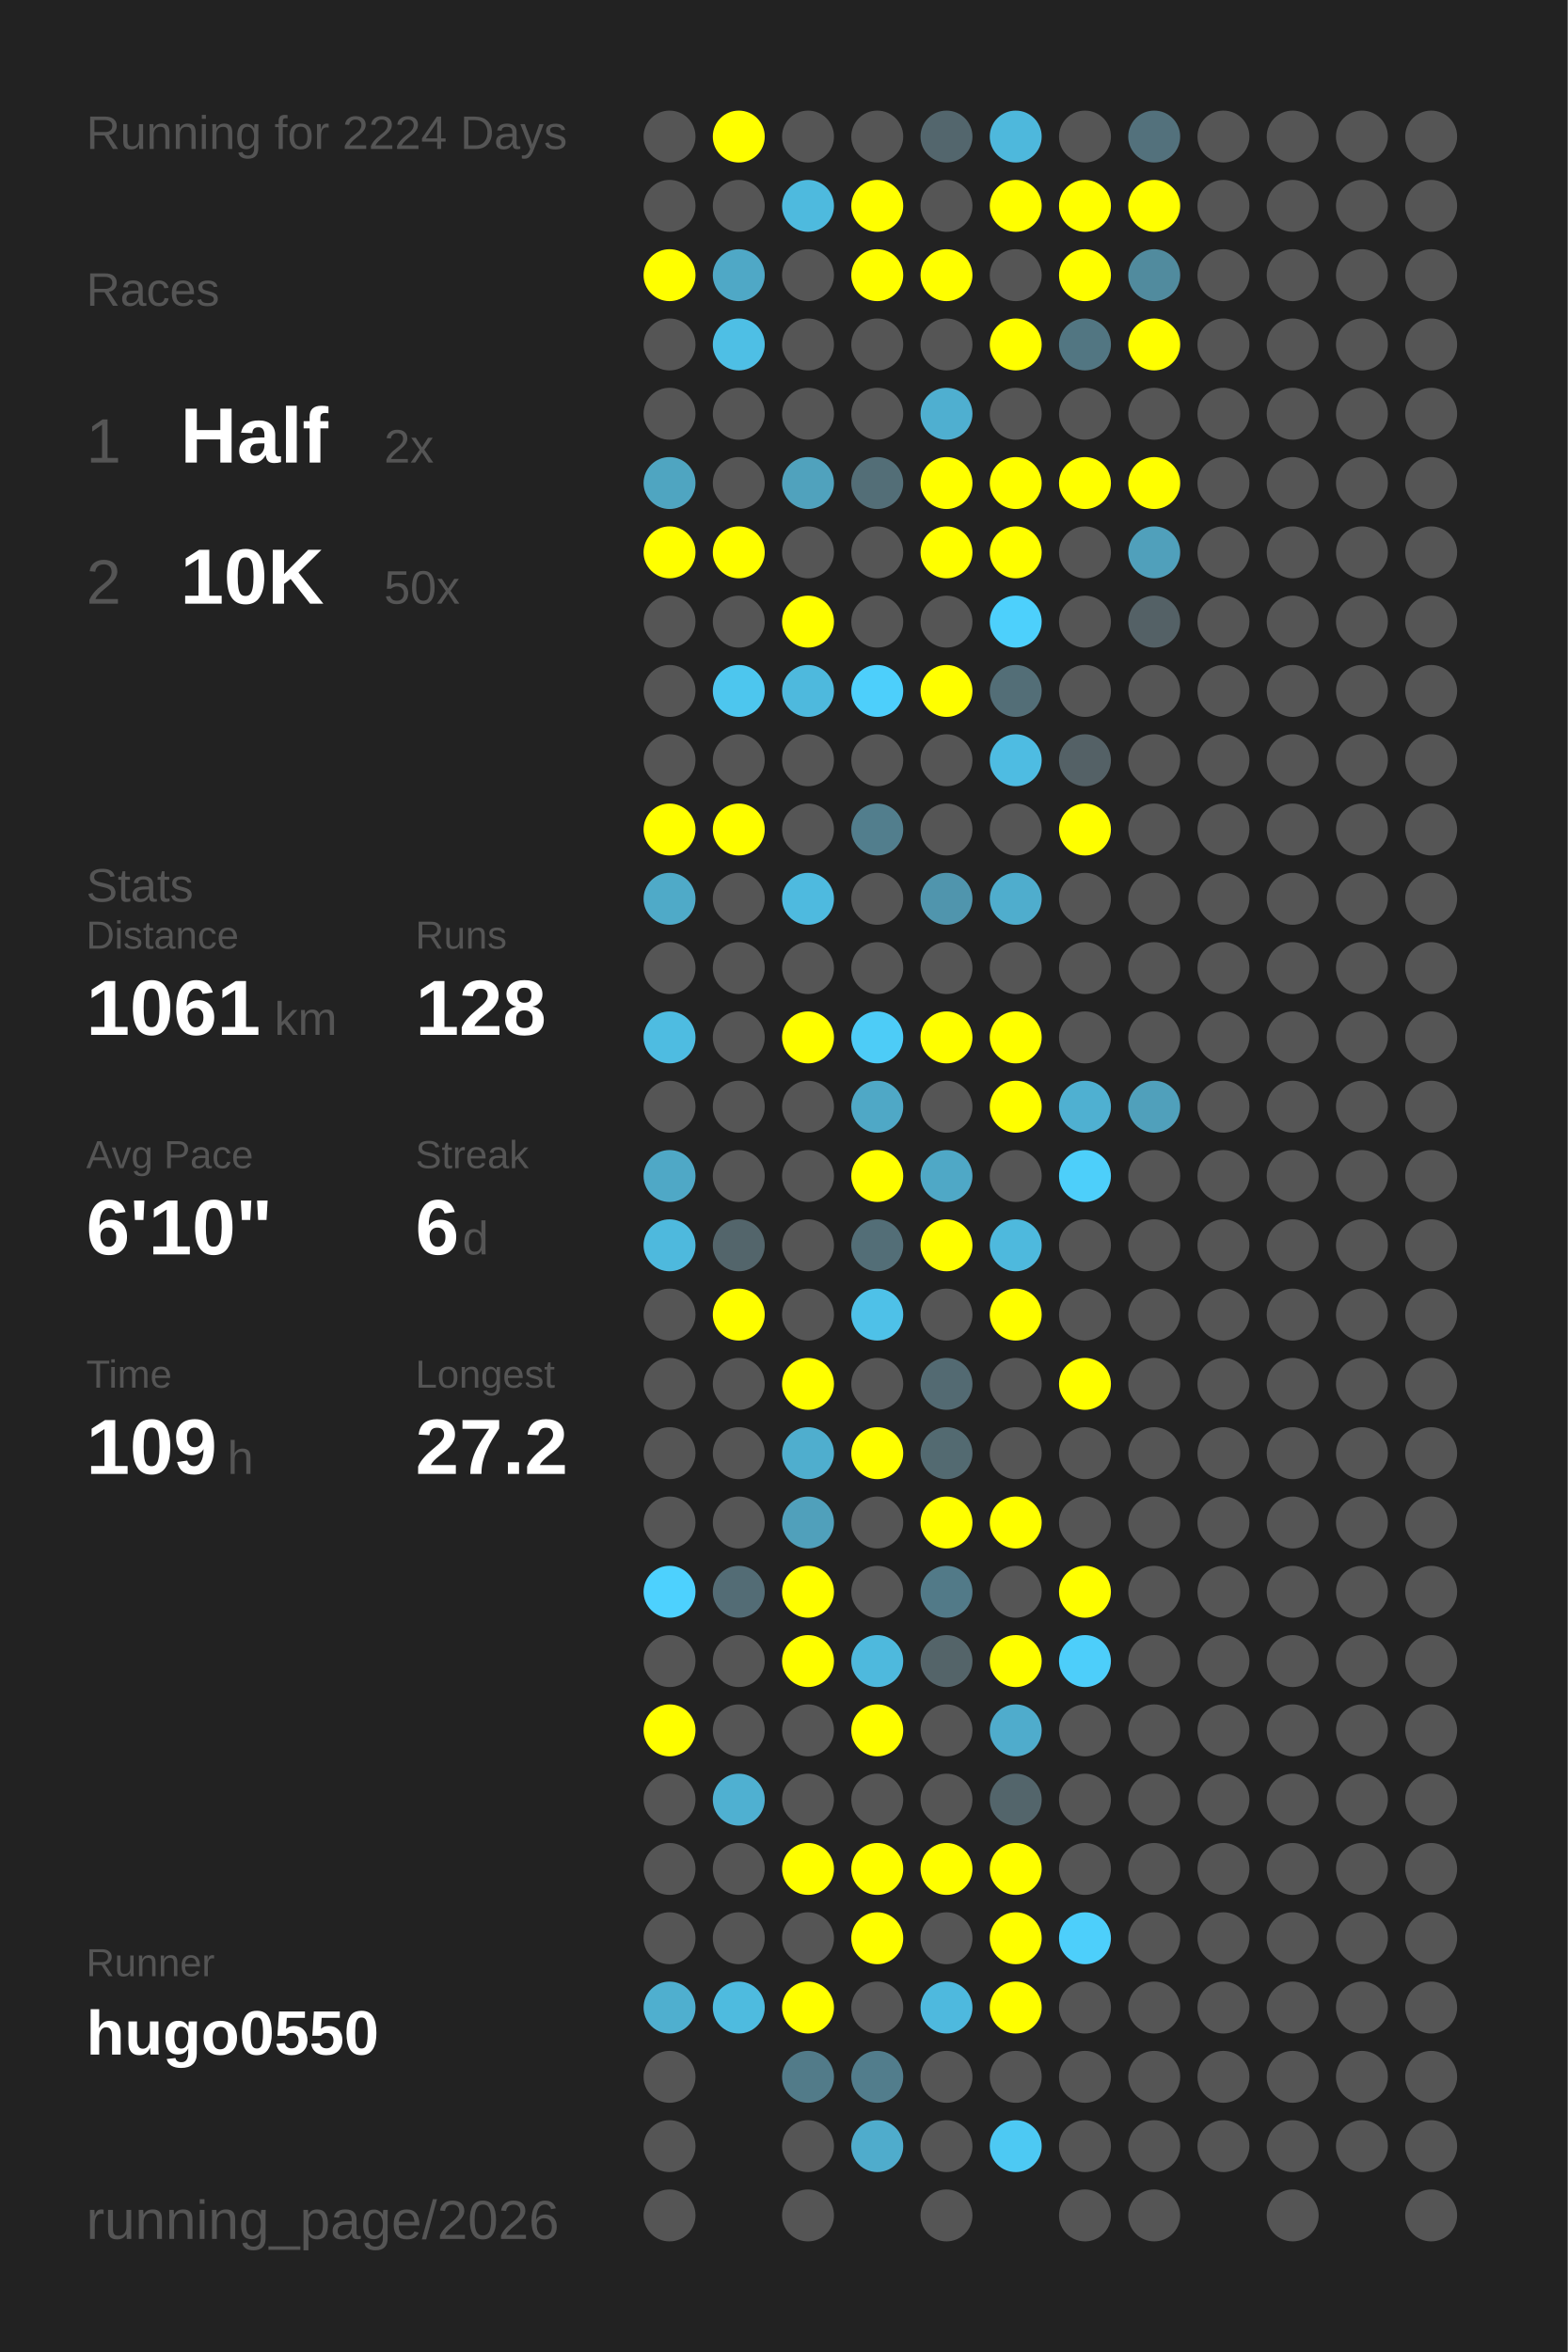
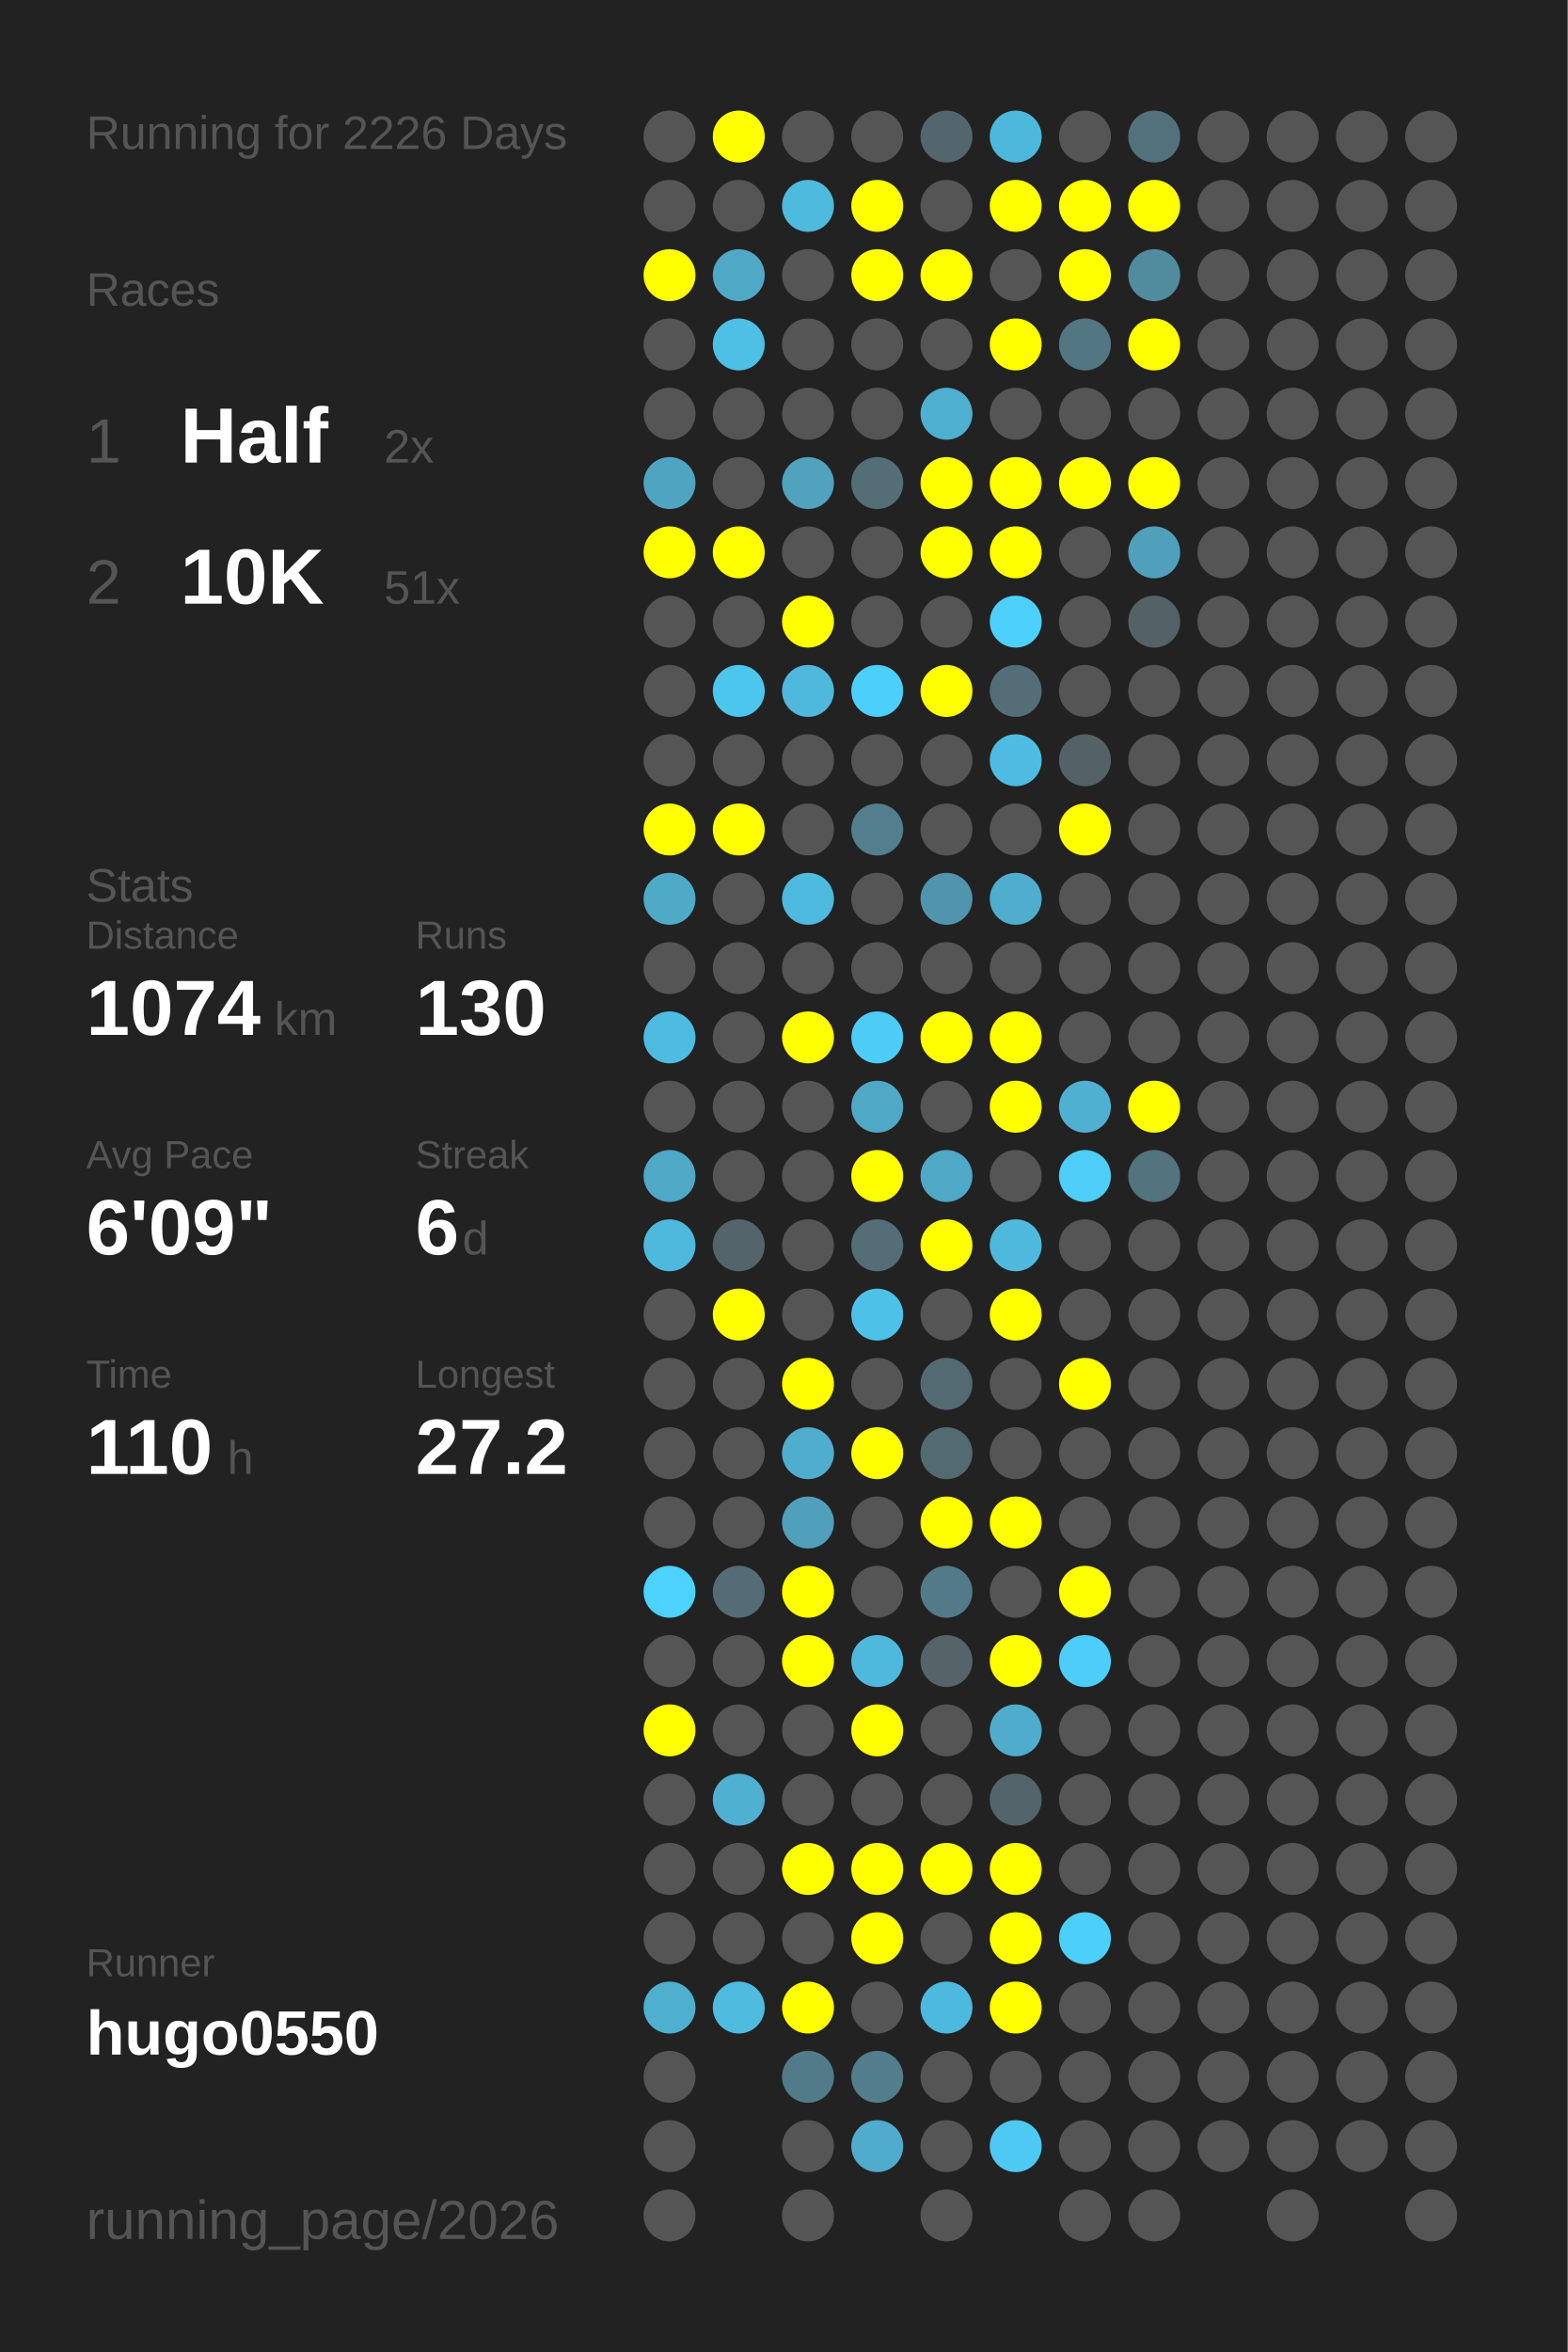
<svg xmlns="http://www.w3.org/2000/svg" baseProfile="full" height="300mm" version="1.1" viewBox="0,0,200,300" width="200mm">
  <defs />
  <rect fill="#222222" height="300" width="200" x="0" y="0" />
-   <text fill="#555555" style="font-size:6px; font-family:Arial;" x="11" y="19">Running for 2224 Days</text>
+   <text fill="#555555" style="font-size:6px; font-family:Arial;" x="11" y="19">Running for 2226 Days</text>
  <text fill="#555555" style="font-size:6px; font-family:Arial;" x="11" y="39">Races</text>
  <text fill="#555555" style="font-size:8px; font-family:Arial;" x="11" y="59">1</text>
  <text fill="#FFFFFF" style="font-size:10px; font-family:Arial; font-weight:bold;" x="23" y="59">Half</text>
  <text fill="#555555" style="font-size:6px; font-family:Arial;" x="49" y="59">2x</text>
  <text fill="#555555" style="font-size:8px; font-family:Arial;" x="11" y="77">2</text>
  <text fill="#FFFFFF" style="font-size:10px; font-family:Arial; font-weight:bold;" x="23" y="77">10K</text>
-   <text fill="#555555" style="font-size:6px; font-family:Arial;" x="49" y="77">50x</text>
+   <text fill="#555555" style="font-size:6px; font-family:Arial;" x="49" y="77">51x</text>
  <text fill="#555555" style="font-size:6px; font-family:Arial;" x="11" y="115">Stats</text>
  <text fill="#555555" style="font-size:5px; font-family:Arial;" x="11" y="121">Distance</text>
-   <text fill="#FFFFFF" style="font-size:10px; font-family:Arial; font-weight:bold;" x="11" y="132">1061</text>
+   <text fill="#FFFFFF" style="font-size:10px; font-family:Arial; font-weight:bold;" x="11" y="132">1074</text>
  <text fill="#555555" style="font-size:6px; font-family:Arial;" x="35" y="132">km</text>
  <text fill="#555555" style="font-size:5px; font-family:Arial;" x="53" y="121">Runs</text>
-   <text fill="#FFFFFF" style="font-size:10px; font-family:Arial; font-weight:bold;" x="53" y="132">128</text>
+   <text fill="#FFFFFF" style="font-size:10px; font-family:Arial; font-weight:bold;" x="53" y="132">130</text>
  <text fill="#555555" style="font-size:5px; font-family:Arial;" x="11" y="149">Avg Pace</text>
-   <text fill="#FFFFFF" style="font-size:10px; font-family:Arial; font-weight:bold;" x="11" y="160">6'10"</text>
+   <text fill="#FFFFFF" style="font-size:10px; font-family:Arial; font-weight:bold;" x="11" y="160">6'09"</text>
  <text fill="#555555" style="font-size:5px; font-family:Arial;" x="53" y="149">Streak</text>
  <text fill="#FFFFFF" style="font-size:10px; font-family:Arial; font-weight:bold;" x="53" y="160">6</text>
  <text fill="#555555" style="font-size:6px; font-family:Arial;" x="59" y="160">d</text>
  <text fill="#555555" style="font-size:5px; font-family:Arial;" x="11" y="177">Time</text>
-   <text fill="#FFFFFF" style="font-size:10px; font-family:Arial; font-weight:bold;" x="11" y="188">109</text>
+   <text fill="#FFFFFF" style="font-size:10px; font-family:Arial; font-weight:bold;" x="11" y="188">110</text>
  <text fill="#555555" style="font-size:6px; font-family:Arial;" x="29" y="188">h</text>
  <text fill="#555555" style="font-size:5px; font-family:Arial;" x="53" y="177">Longest</text>
  <text fill="#FFFFFF" style="font-size:10px; font-family:Arial; font-weight:bold;" x="53" y="188">27.2</text>
  <text fill="#555555" style="font-size:5px; font-family:Arial;" x="11" y="252.065">Runner</text>
  <text fill="#FFFFFF" style="font-size:8px; font-family:Arial; font-weight:bold;" x="11" y="262.065">hugo0550</text>
  <text fill="#555555" style="font-size:7px; font-family:Arial;" x="11" y="285.581">running_page/2026</text>
  <circle cx="85.417" cy="17.419" fill="#555555" r="3.312" />
  <circle cx="85.417" cy="26.258" fill="#555555" r="3.312" />
  <circle cx="85.417" cy="35.097" fill="#FFFF00" r="3.312" />
  <circle cx="85.417" cy="43.935" fill="#555555" r="3.312" />
  <circle cx="85.417" cy="52.774" fill="#555555" r="3.312" />
  <circle cx="85.417" cy="61.613" fill="#4fa5c1" r="3.312" />
  <circle cx="85.417" cy="70.452" fill="#FFFF00" r="3.312" />
  <circle cx="85.417" cy="79.29" fill="#555555" r="3.312" />
  <circle cx="85.417" cy="88.129" fill="#555555" r="3.312" />
  <circle cx="85.417" cy="96.968" fill="#555555" r="3.312" />
  <circle cx="85.417" cy="105.806" fill="#FFFF00" r="3.312" />
  <circle cx="85.417" cy="114.645" fill="#4faac8" r="3.312" />
  <circle cx="85.417" cy="123.484" fill="#555555" r="3.312" />
  <circle cx="85.417" cy="132.323" fill="#4ebce1" r="3.312" />
  <circle cx="85.417" cy="141.161" fill="#555555" r="3.312" />
  <circle cx="85.417" cy="150" fill="#4fa8c6" r="3.312" />
  <circle cx="85.417" cy="158.839" fill="#4eb9dd" r="3.312" />
  <circle cx="85.417" cy="167.677" fill="#555555" r="3.312" />
  <circle cx="85.417" cy="176.516" fill="#555555" r="3.312" />
  <circle cx="85.417" cy="185.355" fill="#555555" r="3.312" />
  <circle cx="85.417" cy="194.194" fill="#555555" r="3.312" />
  <circle cx="85.417" cy="203.032" fill="#4dd1fe" r="3.312" />
  <circle cx="85.417" cy="211.871" fill="#555555" r="3.312" />
  <circle cx="85.417" cy="220.71" fill="#FFFF00" r="3.312" />
  <circle cx="85.417" cy="229.548" fill="#555555" r="3.312" />
  <circle cx="85.417" cy="238.387" fill="#555555" r="3.312" />
  <circle cx="85.417" cy="247.226" fill="#555555" r="3.312" />
  <circle cx="85.417" cy="256.065" fill="#4fafcf" r="3.312" />
  <circle cx="85.417" cy="264.903" fill="#555555" r="3.312" />
  <circle cx="85.417" cy="273.742" fill="#555555" r="3.312" />
  <circle cx="85.417" cy="282.581" fill="#555555" r="3.312" />
  <circle cx="94.25" cy="17.419" fill="#FFFF00" r="3.312" />
  <circle cx="94.25" cy="26.258" fill="#555555" r="3.312" />
  <circle cx="94.25" cy="35.097" fill="#4fa8c6" r="3.312" />
  <circle cx="94.25" cy="43.935" fill="#4ebfe5" r="3.312" />
  <circle cx="94.25" cy="52.774" fill="#555555" r="3.312" />
  <circle cx="94.25" cy="61.613" fill="#555555" r="3.312" />
  <circle cx="94.25" cy="70.452" fill="#FFFF00" r="3.312" />
  <circle cx="94.25" cy="79.29" fill="#555555" r="3.312" />
  <circle cx="94.25" cy="88.129" fill="#4dc6ee" r="3.312" />
  <circle cx="94.25" cy="96.968" fill="#555555" r="3.312" />
  <circle cx="94.25" cy="105.806" fill="#FFFF00" r="3.312" />
  <circle cx="94.25" cy="114.645" fill="#555555" r="3.312" />
  <circle cx="94.25" cy="123.484" fill="#555555" r="3.312" />
  <circle cx="94.25" cy="132.323" fill="#555555" r="3.312" />
  <circle cx="94.25" cy="141.161" fill="#555555" r="3.312" />
  <circle cx="94.25" cy="150" fill="#555555" r="3.312" />
  <circle cx="94.25" cy="158.839" fill="#53656b" r="3.312" />
  <circle cx="94.25" cy="167.677" fill="#FFFF00" r="3.312" />
  <circle cx="94.25" cy="176.516" fill="#555555" r="3.312" />
  <circle cx="94.25" cy="185.355" fill="#555555" r="3.312" />
  <circle cx="94.25" cy="194.194" fill="#555555" r="3.312" />
  <circle cx="94.25" cy="203.032" fill="#536c75" r="3.312" />
  <circle cx="94.25" cy="211.871" fill="#555555" r="3.312" />
  <circle cx="94.25" cy="220.71" fill="#555555" r="3.312" />
  <circle cx="94.25" cy="229.548" fill="#4fb0d1" r="3.312" />
  <circle cx="94.25" cy="238.387" fill="#555555" r="3.312" />
  <circle cx="94.25" cy="247.226" fill="#555555" r="3.312" />
  <circle cx="94.25" cy="256.065" fill="#4ebbdf" r="3.312" />
  <circle cx="103.083" cy="17.419" fill="#555555" r="3.312" />
  <circle cx="103.083" cy="26.258" fill="#4ebade" r="3.312" />
  <circle cx="103.083" cy="35.097" fill="#555555" r="3.312" />
  <circle cx="103.083" cy="43.935" fill="#555555" r="3.312" />
  <circle cx="103.083" cy="52.774" fill="#555555" r="3.312" />
  <circle cx="103.083" cy="61.613" fill="#50a2bd" r="3.312" />
  <circle cx="103.083" cy="70.452" fill="#555555" r="3.312" />
  <circle cx="103.083" cy="79.29" fill="#FFFF00" r="3.312" />
  <circle cx="103.083" cy="88.129" fill="#4eb9dd" r="3.312" />
  <circle cx="103.083" cy="96.968" fill="#555555" r="3.312" />
  <circle cx="103.083" cy="105.806" fill="#555555" r="3.312" />
  <circle cx="103.083" cy="114.645" fill="#4ebadf" r="3.312" />
  <circle cx="103.083" cy="123.484" fill="#555555" r="3.312" />
  <circle cx="103.083" cy="132.323" fill="#FFFF00" r="3.312" />
  <circle cx="103.083" cy="141.161" fill="#555555" r="3.312" />
  <circle cx="103.083" cy="150" fill="#555555" r="3.312" />
  <circle cx="103.083" cy="158.839" fill="#555555" r="3.312" />
  <circle cx="103.083" cy="167.677" fill="#555555" r="3.312" />
  <circle cx="103.083" cy="176.516" fill="#FFFF00" r="3.312" />
  <circle cx="103.083" cy="185.355" fill="#4faece" r="3.312" />
  <circle cx="103.083" cy="194.194" fill="#50a0bb" r="3.312" />
  <circle cx="103.083" cy="203.032" fill="#FFFF00" r="3.312" />
  <circle cx="103.083" cy="211.871" fill="#FFFF00" r="3.312" />
  <circle cx="103.083" cy="220.71" fill="#555555" r="3.312" />
  <circle cx="103.083" cy="229.548" fill="#555555" r="3.312" />
  <circle cx="103.083" cy="238.387" fill="#FFFF00" r="3.312" />
  <circle cx="103.083" cy="247.226" fill="#555555" r="3.312" />
  <circle cx="103.083" cy="256.065" fill="#FFFF00" r="3.312" />
  <circle cx="103.083" cy="264.903" fill="#527b89" r="3.312" />
  <circle cx="103.083" cy="273.742" fill="#555555" r="3.312" />
  <circle cx="103.083" cy="282.581" fill="#555555" r="3.312" />
  <circle cx="111.917" cy="17.419" fill="#555555" r="3.312" />
  <circle cx="111.917" cy="26.258" fill="#FFFF00" r="3.312" />
  <circle cx="111.917" cy="35.097" fill="#FFFF00" r="3.312" />
  <circle cx="111.917" cy="43.935" fill="#555555" r="3.312" />
  <circle cx="111.917" cy="52.774" fill="#555555" r="3.312" />
  <circle cx="111.917" cy="61.613" fill="#536e77" r="3.312" />
  <circle cx="111.917" cy="70.452" fill="#555555" r="3.312" />
  <circle cx="111.917" cy="79.29" fill="#555555" r="3.312" />
  <circle cx="111.917" cy="88.129" fill="#4dcffb" r="3.312" />
  <circle cx="111.917" cy="96.968" fill="#555555" r="3.312" />
  <circle cx="111.917" cy="105.806" fill="#527e8d" r="3.312" />
  <circle cx="111.917" cy="114.645" fill="#555555" r="3.312" />
  <circle cx="111.917" cy="123.484" fill="#555555" r="3.312" />
  <circle cx="111.917" cy="132.323" fill="#4dccf7" r="3.312" />
  <circle cx="111.917" cy="141.161" fill="#4fa8c6" r="3.312" />
  <circle cx="111.917" cy="150" fill="#FFFF00" r="3.312" />
  <circle cx="111.917" cy="158.839" fill="#536e77" r="3.312" />
  <circle cx="111.917" cy="167.677" fill="#4ec1e8" r="3.312" />
  <circle cx="111.917" cy="176.516" fill="#555555" r="3.312" />
  <circle cx="111.917" cy="185.355" fill="#FFFF00" r="3.312" />
  <circle cx="111.917" cy="194.194" fill="#555555" r="3.312" />
  <circle cx="111.917" cy="203.032" fill="#555555" r="3.312" />
  <circle cx="111.917" cy="211.871" fill="#4eb9dd" r="3.312" />
  <circle cx="111.917" cy="220.71" fill="#FFFF00" r="3.312" />
  <circle cx="111.917" cy="229.548" fill="#555555" r="3.312" />
  <circle cx="111.917" cy="238.387" fill="#FFFF00" r="3.312" />
  <circle cx="111.917" cy="247.226" fill="#FFFF00" r="3.312" />
  <circle cx="111.917" cy="256.065" fill="#555555" r="3.312" />
  <circle cx="111.917" cy="264.903" fill="#527d8c" r="3.312" />
  <circle cx="111.917" cy="273.742" fill="#4faccc" r="3.312" />
  <circle cx="120.75" cy="17.419" fill="#53666d" r="3.312" />
  <circle cx="120.75" cy="26.258" fill="#555555" r="3.312" />
  <circle cx="120.75" cy="35.097" fill="#FFFF00" r="3.312" />
  <circle cx="120.75" cy="43.935" fill="#555555" r="3.312" />
  <circle cx="120.75" cy="52.774" fill="#4fafd0" r="3.312" />
  <circle cx="120.75" cy="61.613" fill="#FFFF00" r="3.312" />
  <circle cx="120.75" cy="70.452" fill="#FFFF00" r="3.312" />
  <circle cx="120.75" cy="79.29" fill="#555555" r="3.312" />
  <circle cx="120.75" cy="88.129" fill="#FFFF00" r="3.312" />
  <circle cx="120.75" cy="96.968" fill="#555555" r="3.312" />
  <circle cx="120.75" cy="105.806" fill="#555555" r="3.312" />
  <circle cx="120.75" cy="114.645" fill="#5095ad" r="3.312" />
  <circle cx="120.75" cy="123.484" fill="#555555" r="3.312" />
  <circle cx="120.75" cy="132.323" fill="#FFFF00" r="3.312" />
  <circle cx="120.75" cy="141.161" fill="#555555" r="3.312" />
  <circle cx="120.75" cy="150" fill="#4fa8c6" r="3.312" />
  <circle cx="120.75" cy="158.839" fill="#FFFF00" r="3.312" />
  <circle cx="120.75" cy="167.677" fill="#555555" r="3.312" />
  <circle cx="120.75" cy="176.516" fill="#536a72" r="3.312" />
  <circle cx="120.75" cy="185.355" fill="#536a71" r="3.312" />
  <circle cx="120.75" cy="194.194" fill="#FFFF00" r="3.312" />
  <circle cx="120.75" cy="203.032" fill="#527a88" r="3.312" />
  <circle cx="120.75" cy="211.871" fill="#546469" r="3.312" />
  <circle cx="120.75" cy="220.71" fill="#555555" r="3.312" />
  <circle cx="120.75" cy="229.548" fill="#555555" r="3.312" />
  <circle cx="120.75" cy="238.387" fill="#FFFF00" r="3.312" />
  <circle cx="120.75" cy="247.226" fill="#555555" r="3.312" />
  <circle cx="120.75" cy="256.065" fill="#4eb9de" r="3.312" />
  <circle cx="120.75" cy="264.903" fill="#555555" r="3.312" />
  <circle cx="120.75" cy="273.742" fill="#555555" r="3.312" />
  <circle cx="120.75" cy="282.581" fill="#555555" r="3.312" />
  <circle cx="129.583" cy="17.419" fill="#4eb8dc" r="3.312" />
  <circle cx="129.583" cy="26.258" fill="#FFFF00" r="3.312" />
  <circle cx="129.583" cy="35.097" fill="#555555" r="3.312" />
  <circle cx="129.583" cy="43.935" fill="#FFFF00" r="3.312" />
  <circle cx="129.583" cy="52.774" fill="#555555" r="3.312" />
  <circle cx="129.583" cy="61.613" fill="#FFFF00" r="3.312" />
  <circle cx="129.583" cy="70.452" fill="#FFFF00" r="3.312" />
  <circle cx="129.583" cy="79.29" fill="#4dd0fc" r="3.312" />
  <circle cx="129.583" cy="88.129" fill="#536e77" r="3.312" />
  <circle cx="129.583" cy="96.968" fill="#4ebce2" r="3.312" />
  <circle cx="129.583" cy="105.806" fill="#555555" r="3.312" />
  <circle cx="129.583" cy="114.645" fill="#4fadcd" r="3.312" />
  <circle cx="129.583" cy="123.484" fill="#555555" r="3.312" />
  <circle cx="129.583" cy="132.323" fill="#FFFF00" r="3.312" />
  <circle cx="129.583" cy="141.161" fill="#FFFF00" r="3.312" />
  <circle cx="129.583" cy="150" fill="#555555" r="3.312" />
  <circle cx="129.583" cy="158.839" fill="#4eb9dd" r="3.312" />
  <circle cx="129.583" cy="167.677" fill="#FFFF00" r="3.312" />
  <circle cx="129.583" cy="176.516" fill="#555555" r="3.312" />
  <circle cx="129.583" cy="185.355" fill="#555555" r="3.312" />
  <circle cx="129.583" cy="194.194" fill="#FFFF00" r="3.312" />
  <circle cx="129.583" cy="203.032" fill="#555555" r="3.312" />
  <circle cx="129.583" cy="211.871" fill="#FFFF00" r="3.312" />
  <circle cx="129.583" cy="220.71" fill="#4faccc" r="3.312" />
  <circle cx="129.583" cy="229.548" fill="#53656b" r="3.312" />
  <circle cx="129.583" cy="238.387" fill="#FFFF00" r="3.312" />
  <circle cx="129.583" cy="247.226" fill="#FFFF00" r="3.312" />
  <circle cx="129.583" cy="256.065" fill="#FFFF00" r="3.312" />
  <circle cx="129.583" cy="264.903" fill="#555555" r="3.312" />
  <circle cx="129.583" cy="273.742" fill="#4dc9f3" r="3.312" />
  <circle cx="138.417" cy="17.419" fill="#555555" r="3.312" />
  <circle cx="138.417" cy="26.258" fill="#FFFF00" r="3.312" />
  <circle cx="138.417" cy="35.097" fill="#FFFF00" r="3.312" />
  <circle cx="138.417" cy="43.935" fill="#527682" r="3.312" />
  <circle cx="138.417" cy="52.774" fill="#555555" r="3.312" />
  <circle cx="138.417" cy="61.613" fill="#FFFF00" r="3.312" />
  <circle cx="138.417" cy="70.452" fill="#555555" r="3.312" />
  <circle cx="138.417" cy="79.29" fill="#555555" r="3.312" />
  <circle cx="138.417" cy="88.129" fill="#555555" r="3.312" />
  <circle cx="138.417" cy="96.968" fill="#546166" r="3.312" />
  <circle cx="138.417" cy="105.806" fill="#FFFF00" r="3.312" />
  <circle cx="138.417" cy="114.645" fill="#555555" r="3.312" />
  <circle cx="138.417" cy="123.484" fill="#555555" r="3.312" />
  <circle cx="138.417" cy="132.323" fill="#555555" r="3.312" />
  <circle cx="138.417" cy="141.161" fill="#4fb0d1" r="3.312" />
  <circle cx="138.417" cy="150" fill="#4dcffa" r="3.312" />
  <circle cx="138.417" cy="158.839" fill="#555555" r="3.312" />
  <circle cx="138.417" cy="167.677" fill="#555555" r="3.312" />
  <circle cx="138.417" cy="176.516" fill="#FFFF00" r="3.312" />
  <circle cx="138.417" cy="185.355" fill="#555555" r="3.312" />
  <circle cx="138.417" cy="194.194" fill="#555555" r="3.312" />
  <circle cx="138.417" cy="203.032" fill="#FFFF00" r="3.312" />
  <circle cx="138.417" cy="211.871" fill="#4dcefa" r="3.312" />
  <circle cx="138.417" cy="220.71" fill="#555555" r="3.312" />
  <circle cx="138.417" cy="229.548" fill="#555555" r="3.312" />
  <circle cx="138.417" cy="238.387" fill="#555555" r="3.312" />
  <circle cx="138.417" cy="247.226" fill="#4dcffb" r="3.312" />
  <circle cx="138.417" cy="256.065" fill="#555555" r="3.312" />
  <circle cx="138.417" cy="264.903" fill="#555555" r="3.312" />
  <circle cx="138.417" cy="273.742" fill="#555555" r="3.312" />
  <circle cx="138.417" cy="282.581" fill="#555555" r="3.312" />
  <circle cx="147.25" cy="17.419" fill="#53717c" r="3.312" />
  <circle cx="147.25" cy="26.258" fill="#FFFF00" r="3.312" />
  <circle cx="147.25" cy="35.097" fill="#518b9e" r="3.312" />
  <circle cx="147.25" cy="43.935" fill="#FFFF00" r="3.312" />
  <circle cx="147.25" cy="52.774" fill="#555555" r="3.312" />
  <circle cx="147.25" cy="61.613" fill="#FFFF00" r="3.312" />
  <circle cx="147.25" cy="70.452" fill="#50a0bb" r="3.312" />
  <circle cx="147.25" cy="79.29" fill="#546166" r="3.312" />
  <circle cx="147.25" cy="88.129" fill="#555555" r="3.312" />
  <circle cx="147.25" cy="96.968" fill="#555555" r="3.312" />
  <circle cx="147.25" cy="105.806" fill="#555555" r="3.312" />
  <circle cx="147.25" cy="114.645" fill="#555555" r="3.312" />
  <circle cx="147.25" cy="123.484" fill="#555555" r="3.312" />
  <circle cx="147.25" cy="132.323" fill="#555555" r="3.312" />
-   <circle cx="147.25" cy="141.161" fill="#50a0bb" r="3.312" />
-   <circle cx="147.25" cy="150" fill="#555555" r="3.312" />
+   <circle cx="147.25" cy="141.161" fill="#FFFF00" r="3.312" />
+   <circle cx="147.25" cy="150" fill="#53737e" r="3.312" />
  <circle cx="147.25" cy="158.839" fill="#555555" r="3.312" />
  <circle cx="147.25" cy="167.677" fill="#555555" r="3.312" />
  <circle cx="147.25" cy="176.516" fill="#555555" r="3.312" />
  <circle cx="147.25" cy="185.355" fill="#555555" r="3.312" />
  <circle cx="147.25" cy="194.194" fill="#555555" r="3.312" />
  <circle cx="147.25" cy="203.032" fill="#555555" r="3.312" />
  <circle cx="147.25" cy="211.871" fill="#555555" r="3.312" />
  <circle cx="147.25" cy="220.71" fill="#555555" r="3.312" />
  <circle cx="147.25" cy="229.548" fill="#555555" r="3.312" />
  <circle cx="147.25" cy="238.387" fill="#555555" r="3.312" />
  <circle cx="147.25" cy="247.226" fill="#555555" r="3.312" />
  <circle cx="147.25" cy="256.065" fill="#555555" r="3.312" />
  <circle cx="147.25" cy="264.903" fill="#555555" r="3.312" />
  <circle cx="147.25" cy="273.742" fill="#555555" r="3.312" />
  <circle cx="147.25" cy="282.581" fill="#555555" r="3.312" />
  <circle cx="156.083" cy="17.419" fill="#555555" r="3.312" />
  <circle cx="156.083" cy="26.258" fill="#555555" r="3.312" />
  <circle cx="156.083" cy="35.097" fill="#555555" r="3.312" />
  <circle cx="156.083" cy="43.935" fill="#555555" r="3.312" />
  <circle cx="156.083" cy="52.774" fill="#555555" r="3.312" />
  <circle cx="156.083" cy="61.613" fill="#555555" r="3.312" />
  <circle cx="156.083" cy="70.452" fill="#555555" r="3.312" />
  <circle cx="156.083" cy="79.29" fill="#555555" r="3.312" />
  <circle cx="156.083" cy="88.129" fill="#555555" r="3.312" />
  <circle cx="156.083" cy="96.968" fill="#555555" r="3.312" />
  <circle cx="156.083" cy="105.806" fill="#555555" r="3.312" />
  <circle cx="156.083" cy="114.645" fill="#555555" r="3.312" />
  <circle cx="156.083" cy="123.484" fill="#555555" r="3.312" />
  <circle cx="156.083" cy="132.323" fill="#555555" r="3.312" />
  <circle cx="156.083" cy="141.161" fill="#555555" r="3.312" />
  <circle cx="156.083" cy="150" fill="#555555" r="3.312" />
  <circle cx="156.083" cy="158.839" fill="#555555" r="3.312" />
  <circle cx="156.083" cy="167.677" fill="#555555" r="3.312" />
  <circle cx="156.083" cy="176.516" fill="#555555" r="3.312" />
  <circle cx="156.083" cy="185.355" fill="#555555" r="3.312" />
  <circle cx="156.083" cy="194.194" fill="#555555" r="3.312" />
  <circle cx="156.083" cy="203.032" fill="#555555" r="3.312" />
  <circle cx="156.083" cy="211.871" fill="#555555" r="3.312" />
  <circle cx="156.083" cy="220.71" fill="#555555" r="3.312" />
  <circle cx="156.083" cy="229.548" fill="#555555" r="3.312" />
  <circle cx="156.083" cy="238.387" fill="#555555" r="3.312" />
  <circle cx="156.083" cy="247.226" fill="#555555" r="3.312" />
  <circle cx="156.083" cy="256.065" fill="#555555" r="3.312" />
  <circle cx="156.083" cy="264.903" fill="#555555" r="3.312" />
  <circle cx="156.083" cy="273.742" fill="#555555" r="3.312" />
  <circle cx="164.917" cy="17.419" fill="#555555" r="3.312" />
  <circle cx="164.917" cy="26.258" fill="#555555" r="3.312" />
  <circle cx="164.917" cy="35.097" fill="#555555" r="3.312" />
  <circle cx="164.917" cy="43.935" fill="#555555" r="3.312" />
  <circle cx="164.917" cy="52.774" fill="#555555" r="3.312" />
  <circle cx="164.917" cy="61.613" fill="#555555" r="3.312" />
  <circle cx="164.917" cy="70.452" fill="#555555" r="3.312" />
  <circle cx="164.917" cy="79.29" fill="#555555" r="3.312" />
  <circle cx="164.917" cy="88.129" fill="#555555" r="3.312" />
  <circle cx="164.917" cy="96.968" fill="#555555" r="3.312" />
  <circle cx="164.917" cy="105.806" fill="#555555" r="3.312" />
  <circle cx="164.917" cy="114.645" fill="#555555" r="3.312" />
  <circle cx="164.917" cy="123.484" fill="#555555" r="3.312" />
  <circle cx="164.917" cy="132.323" fill="#555555" r="3.312" />
  <circle cx="164.917" cy="141.161" fill="#555555" r="3.312" />
  <circle cx="164.917" cy="150" fill="#555555" r="3.312" />
  <circle cx="164.917" cy="158.839" fill="#555555" r="3.312" />
  <circle cx="164.917" cy="167.677" fill="#555555" r="3.312" />
  <circle cx="164.917" cy="176.516" fill="#555555" r="3.312" />
  <circle cx="164.917" cy="185.355" fill="#555555" r="3.312" />
  <circle cx="164.917" cy="194.194" fill="#555555" r="3.312" />
  <circle cx="164.917" cy="203.032" fill="#555555" r="3.312" />
  <circle cx="164.917" cy="211.871" fill="#555555" r="3.312" />
  <circle cx="164.917" cy="220.71" fill="#555555" r="3.312" />
  <circle cx="164.917" cy="229.548" fill="#555555" r="3.312" />
  <circle cx="164.917" cy="238.387" fill="#555555" r="3.312" />
  <circle cx="164.917" cy="247.226" fill="#555555" r="3.312" />
  <circle cx="164.917" cy="256.065" fill="#555555" r="3.312" />
  <circle cx="164.917" cy="264.903" fill="#555555" r="3.312" />
  <circle cx="164.917" cy="273.742" fill="#555555" r="3.312" />
  <circle cx="164.917" cy="282.581" fill="#555555" r="3.312" />
  <circle cx="173.75" cy="17.419" fill="#555555" r="3.312" />
  <circle cx="173.75" cy="26.258" fill="#555555" r="3.312" />
  <circle cx="173.75" cy="35.097" fill="#555555" r="3.312" />
  <circle cx="173.75" cy="43.935" fill="#555555" r="3.312" />
  <circle cx="173.75" cy="52.774" fill="#555555" r="3.312" />
  <circle cx="173.75" cy="61.613" fill="#555555" r="3.312" />
  <circle cx="173.75" cy="70.452" fill="#555555" r="3.312" />
  <circle cx="173.75" cy="79.29" fill="#555555" r="3.312" />
  <circle cx="173.75" cy="88.129" fill="#555555" r="3.312" />
  <circle cx="173.75" cy="96.968" fill="#555555" r="3.312" />
  <circle cx="173.75" cy="105.806" fill="#555555" r="3.312" />
  <circle cx="173.75" cy="114.645" fill="#555555" r="3.312" />
  <circle cx="173.75" cy="123.484" fill="#555555" r="3.312" />
  <circle cx="173.75" cy="132.323" fill="#555555" r="3.312" />
  <circle cx="173.75" cy="141.161" fill="#555555" r="3.312" />
  <circle cx="173.75" cy="150" fill="#555555" r="3.312" />
  <circle cx="173.75" cy="158.839" fill="#555555" r="3.312" />
  <circle cx="173.75" cy="167.677" fill="#555555" r="3.312" />
  <circle cx="173.75" cy="176.516" fill="#555555" r="3.312" />
  <circle cx="173.75" cy="185.355" fill="#555555" r="3.312" />
  <circle cx="173.75" cy="194.194" fill="#555555" r="3.312" />
  <circle cx="173.75" cy="203.032" fill="#555555" r="3.312" />
  <circle cx="173.75" cy="211.871" fill="#555555" r="3.312" />
  <circle cx="173.75" cy="220.71" fill="#555555" r="3.312" />
  <circle cx="173.75" cy="229.548" fill="#555555" r="3.312" />
  <circle cx="173.75" cy="238.387" fill="#555555" r="3.312" />
  <circle cx="173.75" cy="247.226" fill="#555555" r="3.312" />
  <circle cx="173.75" cy="256.065" fill="#555555" r="3.312" />
  <circle cx="173.75" cy="264.903" fill="#555555" r="3.312" />
  <circle cx="173.75" cy="273.742" fill="#555555" r="3.312" />
  <circle cx="182.583" cy="17.419" fill="#555555" r="3.312" />
  <circle cx="182.583" cy="26.258" fill="#555555" r="3.312" />
  <circle cx="182.583" cy="35.097" fill="#555555" r="3.312" />
  <circle cx="182.583" cy="43.935" fill="#555555" r="3.312" />
  <circle cx="182.583" cy="52.774" fill="#555555" r="3.312" />
  <circle cx="182.583" cy="61.613" fill="#555555" r="3.312" />
  <circle cx="182.583" cy="70.452" fill="#555555" r="3.312" />
  <circle cx="182.583" cy="79.29" fill="#555555" r="3.312" />
  <circle cx="182.583" cy="88.129" fill="#555555" r="3.312" />
  <circle cx="182.583" cy="96.968" fill="#555555" r="3.312" />
  <circle cx="182.583" cy="105.806" fill="#555555" r="3.312" />
  <circle cx="182.583" cy="114.645" fill="#555555" r="3.312" />
  <circle cx="182.583" cy="123.484" fill="#555555" r="3.312" />
  <circle cx="182.583" cy="132.323" fill="#555555" r="3.312" />
  <circle cx="182.583" cy="141.161" fill="#555555" r="3.312" />
  <circle cx="182.583" cy="150" fill="#555555" r="3.312" />
  <circle cx="182.583" cy="158.839" fill="#555555" r="3.312" />
  <circle cx="182.583" cy="167.677" fill="#555555" r="3.312" />
  <circle cx="182.583" cy="176.516" fill="#555555" r="3.312" />
  <circle cx="182.583" cy="185.355" fill="#555555" r="3.312" />
  <circle cx="182.583" cy="194.194" fill="#555555" r="3.312" />
  <circle cx="182.583" cy="203.032" fill="#555555" r="3.312" />
  <circle cx="182.583" cy="211.871" fill="#555555" r="3.312" />
  <circle cx="182.583" cy="220.71" fill="#555555" r="3.312" />
  <circle cx="182.583" cy="229.548" fill="#555555" r="3.312" />
  <circle cx="182.583" cy="238.387" fill="#555555" r="3.312" />
  <circle cx="182.583" cy="247.226" fill="#555555" r="3.312" />
  <circle cx="182.583" cy="256.065" fill="#555555" r="3.312" />
  <circle cx="182.583" cy="264.903" fill="#555555" r="3.312" />
  <circle cx="182.583" cy="273.742" fill="#555555" r="3.312" />
  <circle cx="182.583" cy="282.581" fill="#555555" r="3.312" />
</svg>
